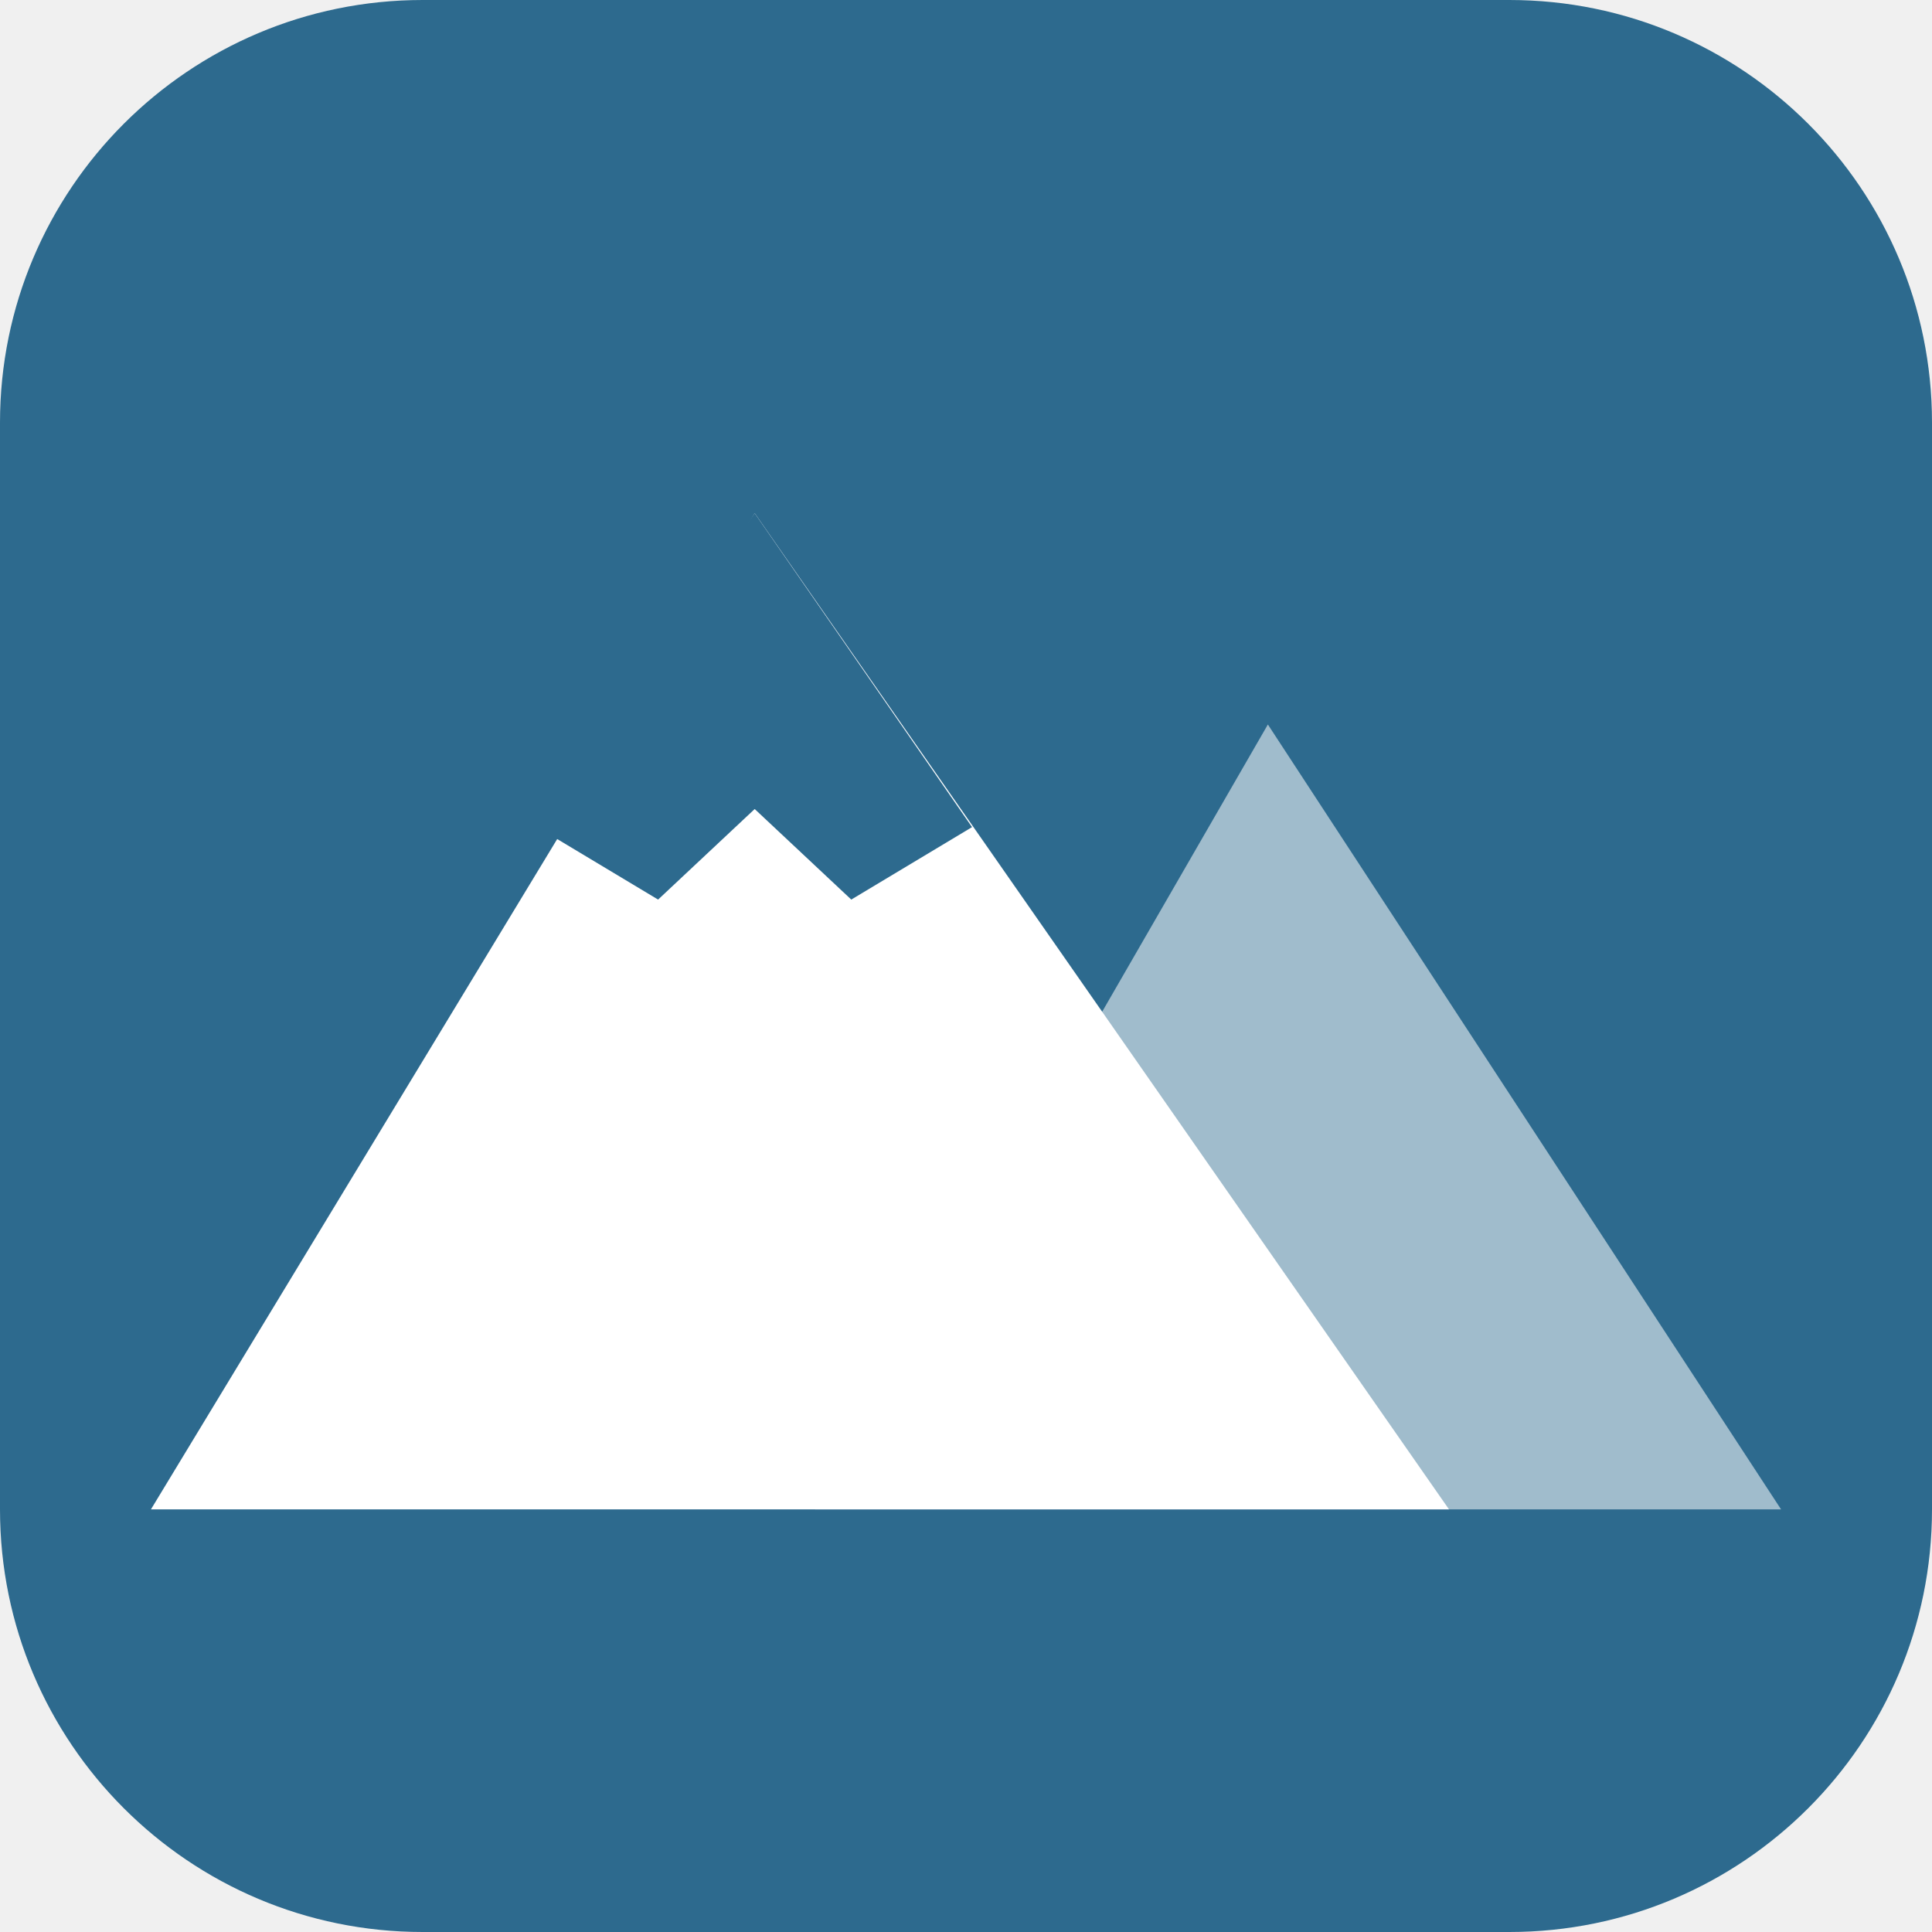
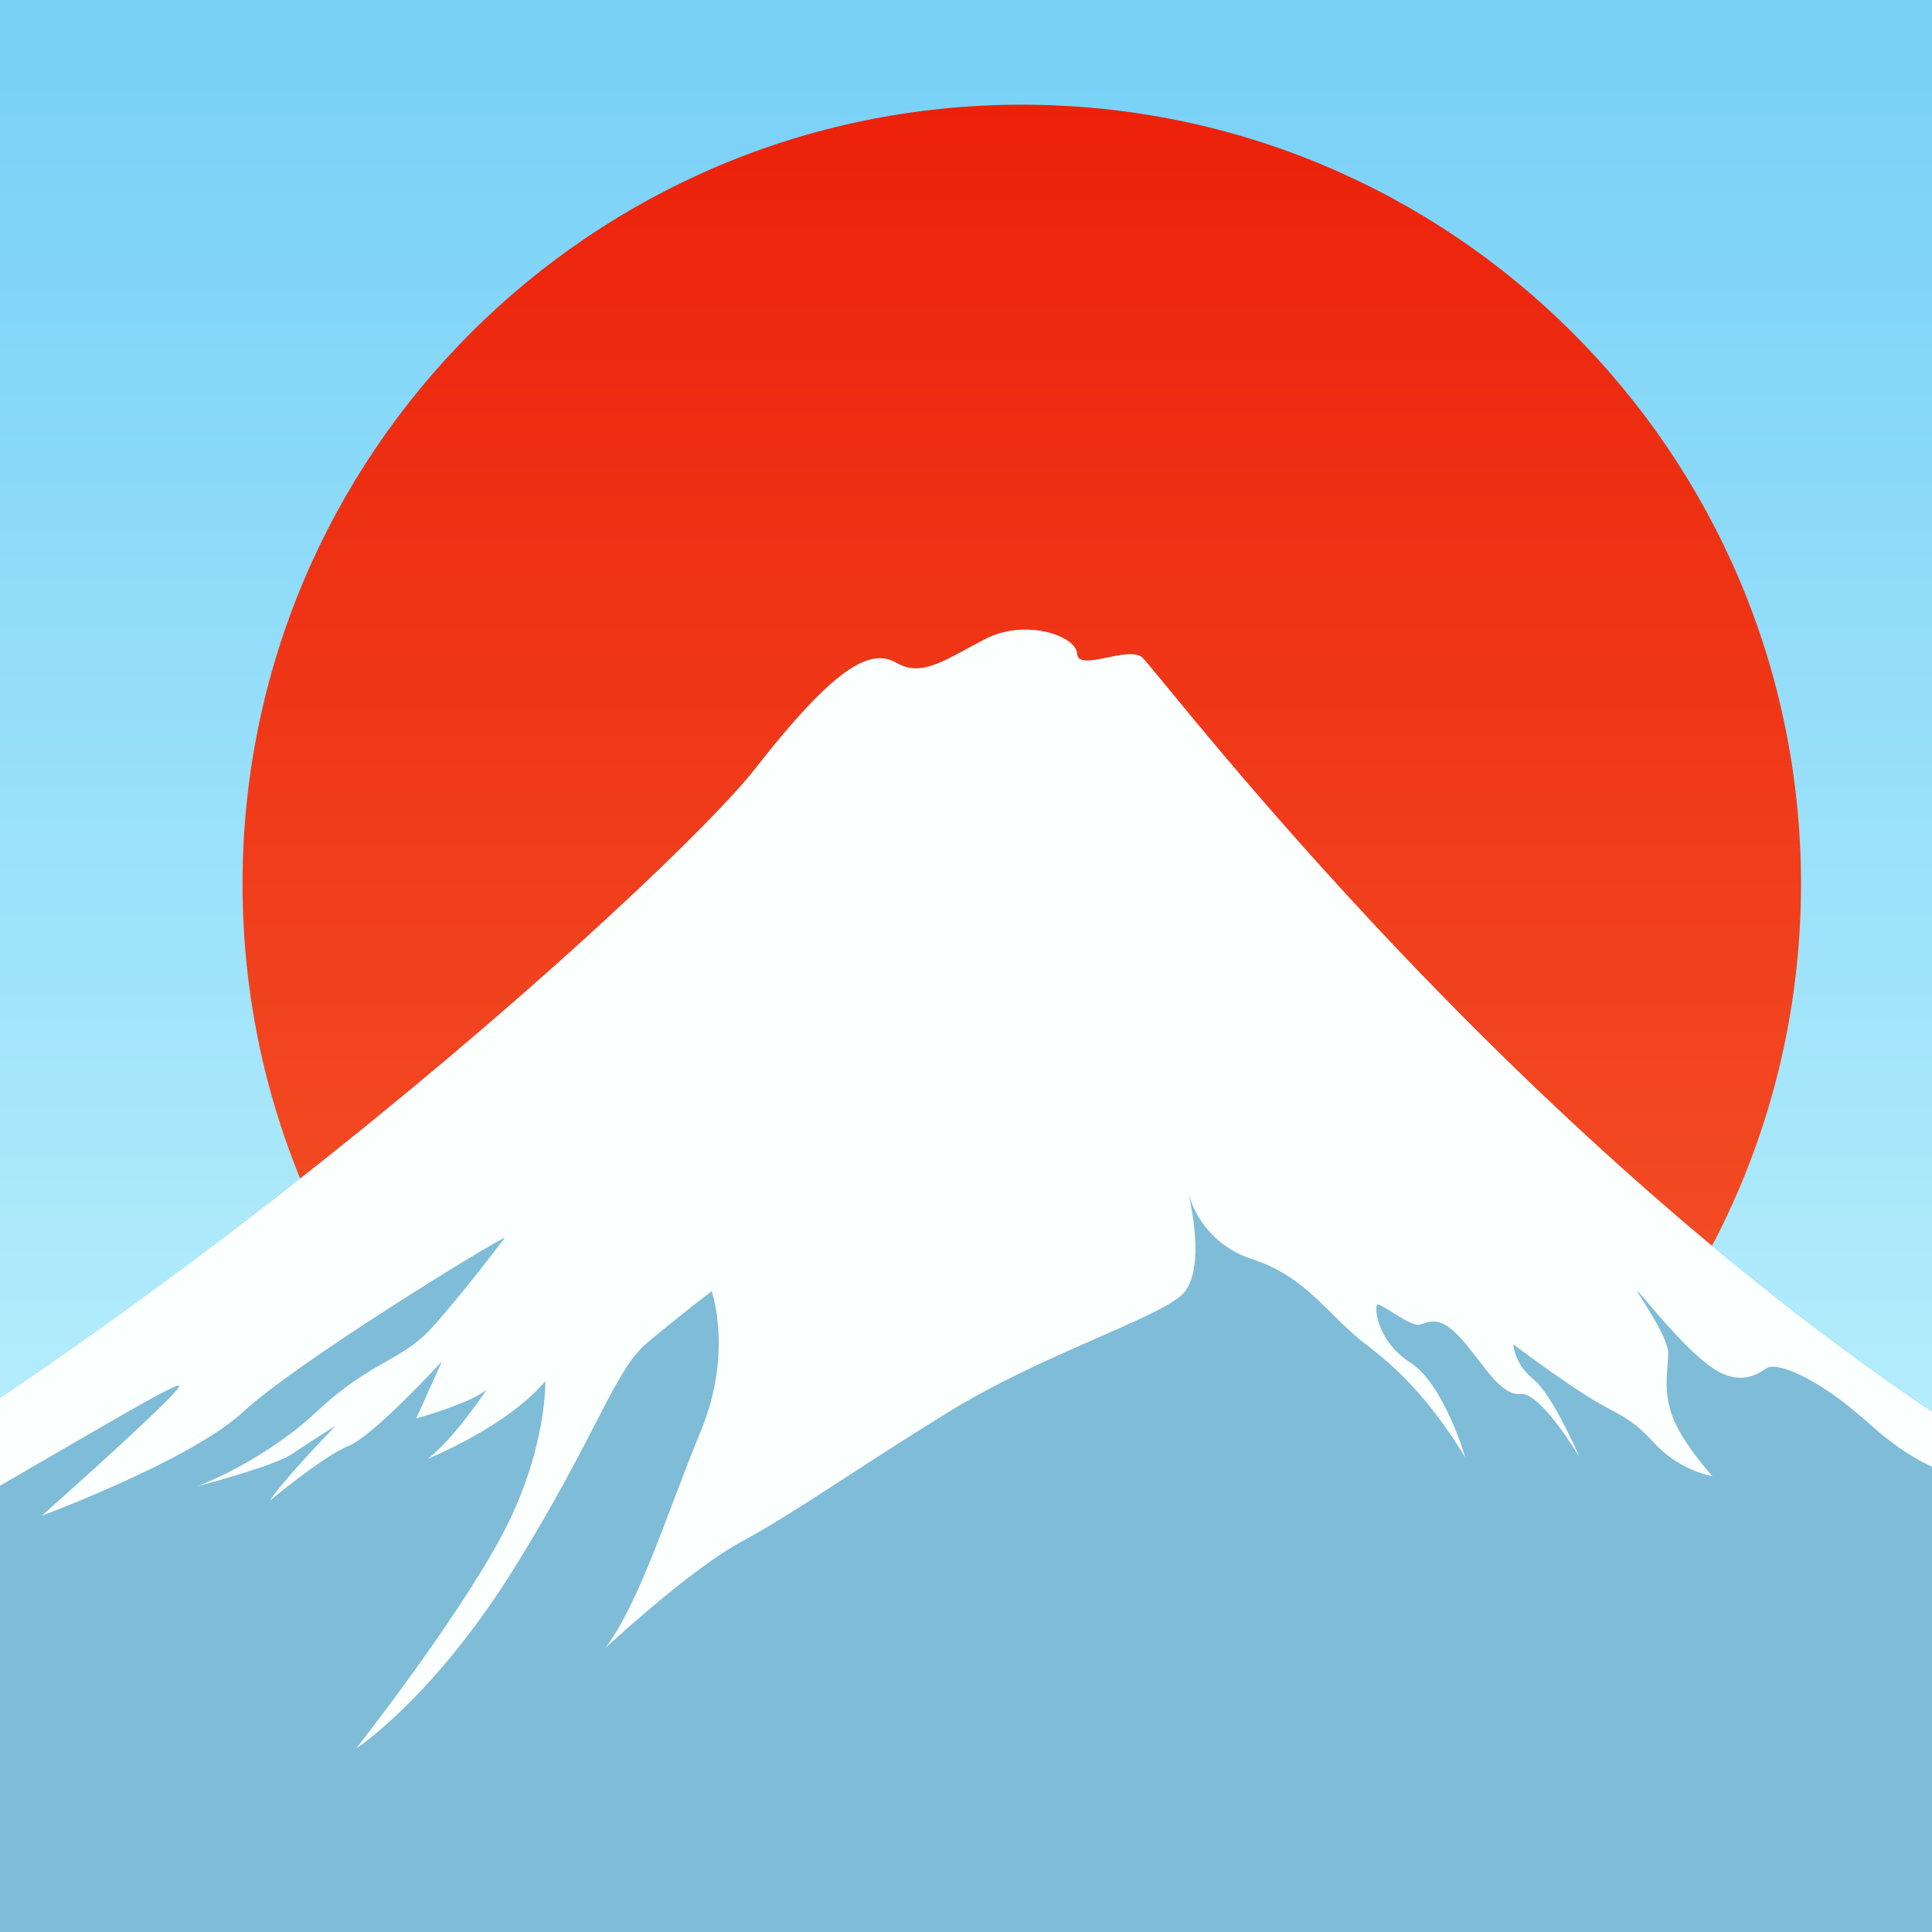
- <svg xmlns="http://www.w3.org/2000/svg" width="32" height="32" viewBox="0 0 32 32">
-   <rect width="32" height="32" rx="7" fill="#2d6a8e" />
-   <path d="M21 12 L29.5 25 L13.5 25 Z" fill="#ffffff" fill-opacity="0.55" />
-   <path d="M12.5 8.5 L24 25 L2.5 25 Z" fill="#ffffff" />
-   <path d="M12.5 8.5 L16.1 13.7 L14.1 14.9 L12.5 13.4 L10.9 14.9 L8.9 13.7 Z" fill="#2d6a8e" />
+ <svg xmlns="http://www.w3.org/2000/svg" width="64" height="64" viewBox="440 175 600 600">
+   <defs>
+     <linearGradient id="icoSky" x1="682" x2="682" y1="826.5" y2="77.72" gradientUnits="userSpaceOnUse">
+       <stop offset="0" stop-color="#d1fbff" />
+       <stop offset="1" stop-color="#69c9f5" />
+     </linearGradient>
+     <linearGradient id="icoSun" x1="757.32" x2="757.32" y1="691.51" y2="207.52" gradientUnits="userSpaceOnUse">
+       <stop offset="0" stop-color="#f55b2d" />
+       <stop offset="1" stop-color="#ec210a" />
+     </linearGradient>
+   </defs>
+   <rect x="440" y="175" width="600" height="600" fill="url(#icoSky)" />
+   <circle cx="757.32" cy="449.51" r="242" fill="url(#icoSun)" />
+   <path fill="#7fbcd8" d="M1321.47,826H59.14A2018.15,2018.15,0,0,1,304.68,687.67c168.49-79.53,344.44-241.44,369.58-273.62s36-37.88,44.16-33.15,15.62-1.42,27.84-7.57,27.87-.94,28.21,4.73,15.27-2.37,20,.95,139,183.73,306.39,270.79C1197.18,699.88,1280.64,782,1321.47,826Z" />
+   <path fill="#fbfffe" d="M266.09,706.45h0s62.15-6.15,126.46-42.76,100.32-58.71,103-58.39S453,645.7,453,645.7s46.31-17.14,62.62-32.32,78.12-53.06,81.18-54c0,0-13.93,18.46-23.1,28.4s-18.68,10-35.32,25.6-37,23.16-37,23.16,23.61-6.15,29.21-9.94,13.59-8.76,13.59-8.76-16.3,16.81-20.38,23.2c0,0,16.81-14,24.46-17s29-26.28,29-26.28l-8,17.76s17-4.74,21.91-9c0,0-10.19,15.39-18.35,21.54,0,0,24.63-9.94,36.52-24.14,0,0,.68,21.78-13.93,48.76S550.62,718,550.62,718s24.11-15.62,49.59-56.81S630.78,600.56,641,592,661,576,661,576s6.79,18.93-3.4,43.55-18.68,52.55-29.55,67.22c0,0,25.82-24.14,42.46-33.13s35.67-22.66,64.2-40.21,63.18-28.44,72-36c7.51-6.44,3.73-25.87,2.42-31.55A29.82,29.82,0,0,0,828.81,566c17.32,5.68,23.44,17.51,36,27s21.4,20.36,30.23,34.56c0,0-6.63-22.72-17-29.35s-11.21-17.05-10.36-18,10.36,7.1,13.42,6.15,6.11-2.84,12.57,4.26,12.23,18,18.51,17.28,18.34,19.65,18.34,19.65-8.15-19.17-14.26-24.15S910,592.52,910,592.52s12.91,9.7,22.59,15.86,13.08,5.91,21.06,14.67a34.66,34.66,0,0,0,18.17,10.42s-9.68-10.66-12.56-18.94-1.19-14.2-1.19-19.41S948,576,948.55,576s12.23,15.38,21.74,22.72,15.45,3.08,18.34,1.18,15.12,2.13,31.93,17.28,28.89,17.52,41.78,18c11.33.42,26.62,8.31,30.16,10.22C929,556.74,799.18,382.27,794.5,379s-19.7,4.73-20-.95-16-10.89-28.19-4.73-19.7,12.31-27.86,7.57-19,1-44.15,33.14S473.17,608.14,304.69,687.67Q284.93,697,266.09,706.45Z" />
</svg>
